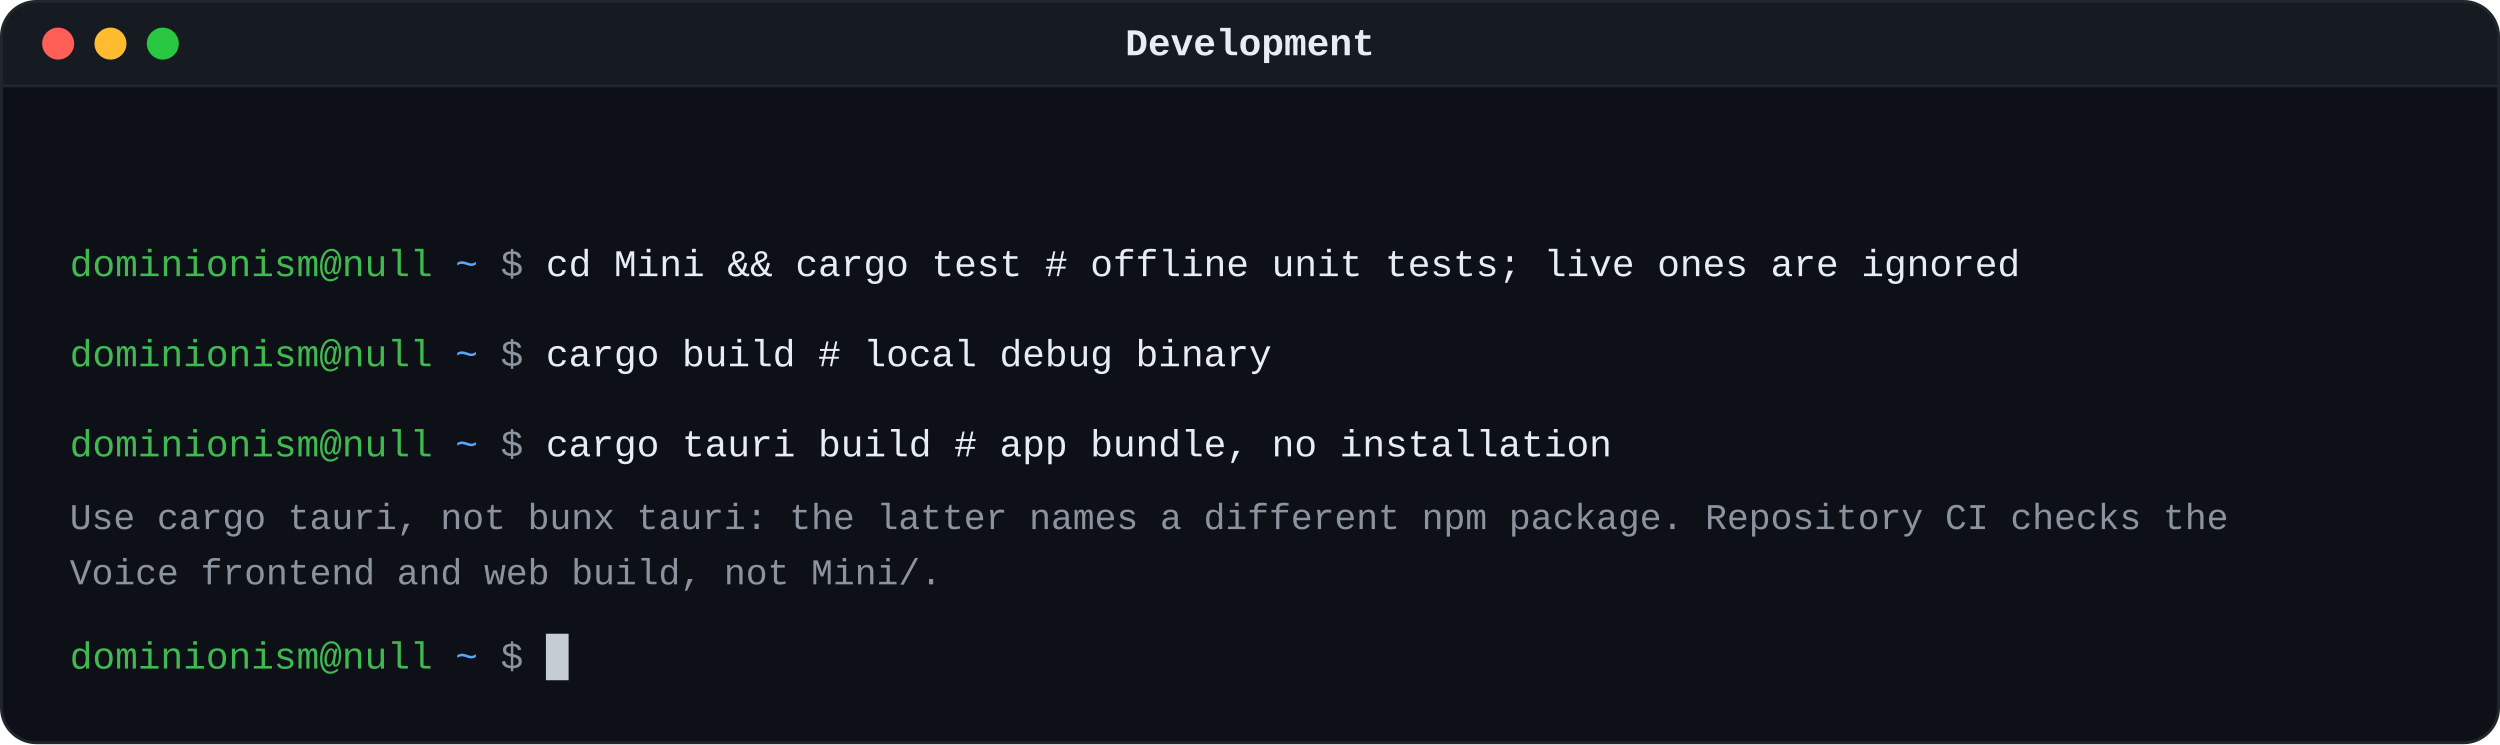
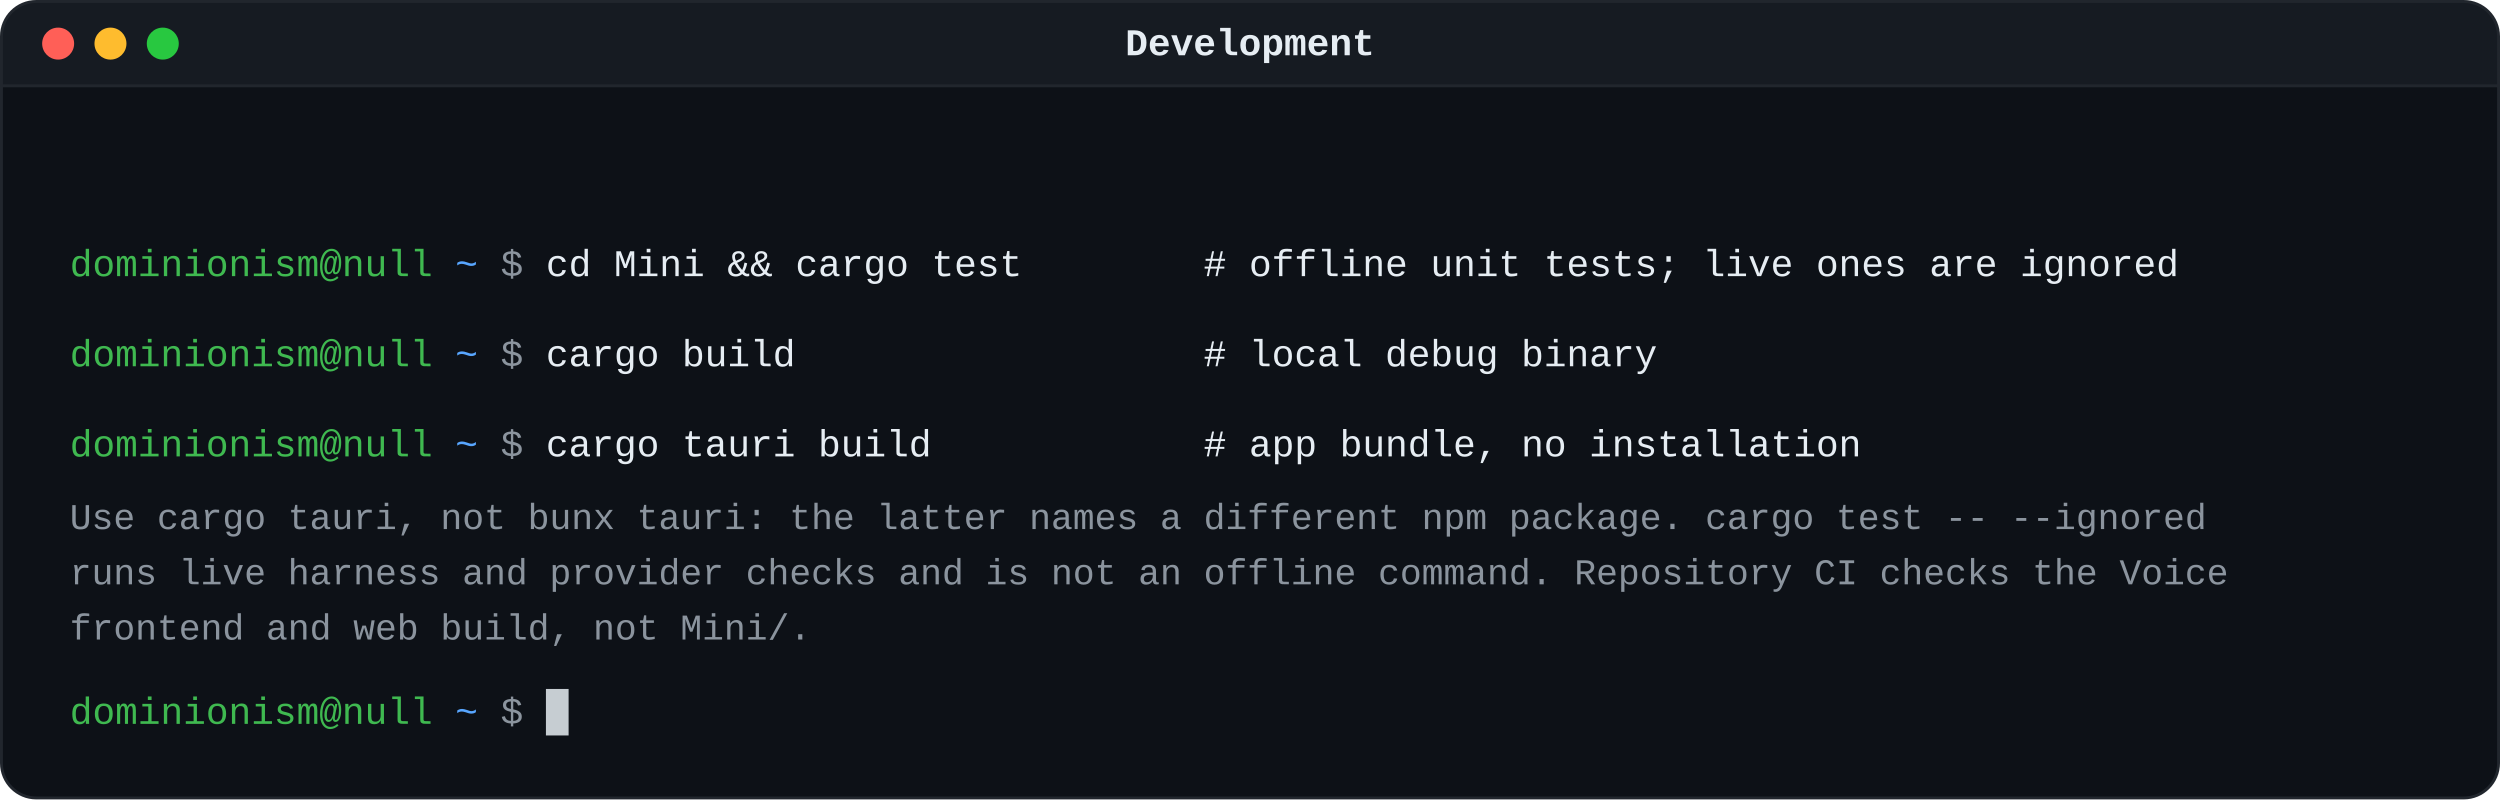
- <svg xmlns="http://www.w3.org/2000/svg" viewBox="0 0 860 256" width="860" height="256" fill="none" role="img" aria-label="Development. $ cd Mini &amp;&amp; cargo test        # offline unit tests; live ones are ignored $ cargo build                  # local debug binary $ cargo tauri build            # app bundle, no installation Use cargo tauri, not bunx tauri: the latter names a different npm package. Repository CI checks the Voice frontend and web build, not Mini/.">
+ <svg xmlns="http://www.w3.org/2000/svg" viewBox="0 0 860 275" width="860" height="275" fill="none" role="img" aria-label="Development. $ cd Mini &amp;&amp; cargo test        # offline unit tests; live ones are ignored $ cargo build                  # local debug binary $ cargo tauri build            # app bundle, no installation Use cargo tauri, not bunx tauri: the latter names a different npm package. cargo test -- --ignored runs live harness and provider checks and is not an offline command. Repository CI checks the Voice frontend and web build, not Mini/.">
  <style>
    text { font-family: ui-monospace,SFMono-Regular,'SF Mono',Menlo,Consolas,'Liberation Mono',monospace; }
    .rise { animation: rise .35s ease-out both; }
    .fade { animation: fade .4s ease-out both; }
    .blink { animation: blink 1.1s steps(1) infinite; }
    @keyframes rise { from { opacity: 0; transform: translateY(4px); } }
    @keyframes fade { from { opacity: 0; } }
    @keyframes blink { 50% { opacity: 0; } }
    @keyframes hold { 0%, 99.9% { opacity: 1; } 100% { opacity: 0; } }
    @media (prefers-reduced-motion: reduce) { * { animation: none !important; } }
    .c0 { opacity: 0; transform: translateX(561.6px); animation: c0 3.960s steps(72, end) 0.350s both, hold 4.560s linear both; }
    @keyframes c0 { from { transform: translateX(0); } }
    .c1 { opacity: 0; transform: translateX(382.2px); animation: c1 2.695s steps(49, end) 5.060s both, hold 8.005s linear both; }
    @keyframes c1 { from { transform: translateX(0); } }
    .c2 { opacity: 0; transform: translateX(452.4px); animation: c2 3.190s steps(58, end) 8.505s both, hold 11.945s linear both; }
    @keyframes c2 { from { transform: translateX(0); } }
  </style>
  <clipPath id="win">
-     <rect x="0.5" y="0.5" width="859" height="255" rx="12" />
+     <rect x="0.5" y="0.5" width="859" height="274" rx="12" />
  </clipPath>
  <g clip-path="url(#win)">
-     <rect width="860" height="256" fill="#0D1117" />
+     <rect width="860" height="275" fill="#0D1117" />
    <rect width="860" height="30" fill="#161B22" />
    <path d="M0 29.5H860" stroke="#21262D" />
    <circle cx="20" cy="15.0" r="5.5" fill="#FF5F57" />
    <circle cx="38" cy="15.0" r="5.5" fill="#FEBC2E" />
    <circle cx="56" cy="15.0" r="5.5" fill="#28C840" />
    <text x="430.0" y="19.0" font-size="13" font-weight="600" fill="#E6EDF3" text-anchor="middle">Development</text>
    <text x="24.0" y="95" font-size="13" fill="#3FB950" textLength="124.8" lengthAdjust="spacing">dominionism@null</text>
    <text x="156.6" y="95" font-size="13" fill="#58A6FF">~</text>
    <text x="172.2" y="95" font-size="13" fill="#8B949E">$</text>
-     <text x="187.8" y="95" font-size="13" fill="#E6EDF3" textLength="561.6" lengthAdjust="spacing">cd Mini &amp;&amp; cargo test        # offline unit tests; live ones are ignored</text>
+     <text x="187.8" y="95" font-size="13" fill="#E6EDF3" textLength="561.6" lengthAdjust="spacing" xml:space="preserve">cd Mini &amp;&amp; cargo test        # offline unit tests; live ones are ignored</text>
    <clipPath id="c0-clip">
      <rect x="187.8" y="82" width="569.4" height="18" />
    </clipPath>
    <g clip-path="url(#c0-clip)">
      <g class="c0">
        <rect x="187.8" y="82" width="561.6" height="18" fill="#0D1117" />
        <rect x="187.8" y="83" width="7.8" height="16" fill="#E6EDF3" opacity=".85" />
      </g>
    </g>
    <text x="24.0" y="126" font-size="13" fill="#3FB950" textLength="124.8" lengthAdjust="spacing">dominionism@null</text>
    <text x="156.6" y="126" font-size="13" fill="#58A6FF">~</text>
    <text x="172.2" y="126" font-size="13" fill="#8B949E">$</text>
-     <text x="187.8" y="126" font-size="13" fill="#E6EDF3" textLength="382.2" lengthAdjust="spacing">cargo build                  # local debug binary</text>
+     <text x="187.8" y="126" font-size="13" fill="#E6EDF3" textLength="382.2" lengthAdjust="spacing" xml:space="preserve">cargo build                  # local debug binary</text>
    <clipPath id="c1-clip">
      <rect x="187.8" y="113" width="390.0" height="18" />
    </clipPath>
    <g clip-path="url(#c1-clip)">
      <g class="c1">
        <rect x="187.8" y="113" width="382.2" height="18" fill="#0D1117" />
        <rect x="187.8" y="114" width="7.8" height="16" fill="#E6EDF3" opacity=".85" />
      </g>
    </g>
    <text x="24.0" y="157" font-size="13" fill="#3FB950" textLength="124.8" lengthAdjust="spacing">dominionism@null</text>
    <text x="156.6" y="157" font-size="13" fill="#58A6FF">~</text>
    <text x="172.2" y="157" font-size="13" fill="#8B949E">$</text>
-     <text x="187.8" y="157" font-size="13" fill="#E6EDF3" textLength="452.4" lengthAdjust="spacing">cargo tauri build            # app bundle, no installation</text>
+     <text x="187.8" y="157" font-size="13" fill="#E6EDF3" textLength="452.4" lengthAdjust="spacing" xml:space="preserve">cargo tauri build            # app bundle, no installation</text>
    <clipPath id="c2-clip">
      <rect x="187.8" y="144" width="460.2" height="18" />
    </clipPath>
    <g clip-path="url(#c2-clip)">
      <g class="c2">
        <rect x="187.8" y="144" width="452.4" height="18" fill="#0D1117" />
        <rect x="187.8" y="145" width="7.8" height="16" fill="#E6EDF3" opacity=".85" />
      </g>
    </g>
-     <text x="24" y="182.0" font-size="12.5" fill="#8B949E">Use cargo tauri, not bunx tauri: the latter names a different npm package. Repository CI checks the</text>
-     <text x="24" y="201.0" font-size="12.5" fill="#8B949E">Voice frontend and web build, not Mini/.</text>
+     <text x="24" y="182.0" font-size="12.5" fill="#8B949E">Use cargo tauri, not bunx tauri: the latter names a different npm package. cargo test -- --ignored</text>
+     <text x="24" y="201.0" font-size="12.5" fill="#8B949E">runs live harness and provider checks and is not an offline command. Repository CI checks the Voice</text>
+     <text x="24" y="220.0" font-size="12.5" fill="#8B949E">frontend and web build, not Mini/.</text>
    <g class="fade" style="animation-delay:12.395s">
-       <text x="24.0" y="230" font-size="13" fill="#3FB950" textLength="124.8" lengthAdjust="spacing">dominionism@null</text>
-       <text x="156.6" y="230" font-size="13" fill="#58A6FF">~</text>
-       <text x="172.2" y="230" font-size="13" fill="#8B949E">$</text>
-       <rect class="blink" x="187.8" y="218" width="7.8" height="16" fill="#E6EDF3" opacity=".85" />
+       <text x="24.0" y="249" font-size="13" fill="#3FB950" textLength="124.8" lengthAdjust="spacing">dominionism@null</text>
+       <text x="156.6" y="249" font-size="13" fill="#58A6FF">~</text>
+       <text x="172.2" y="249" font-size="13" fill="#8B949E">$</text>
+       <rect class="blink" x="187.8" y="237" width="7.8" height="16" fill="#E6EDF3" opacity=".85" />
    </g>
  </g>
-   <rect x="0.5" y="0.5" width="859" height="255" rx="12" stroke="#21262D" />
+   <rect x="0.5" y="0.5" width="859" height="274" rx="12" stroke="#21262D" />
</svg>
